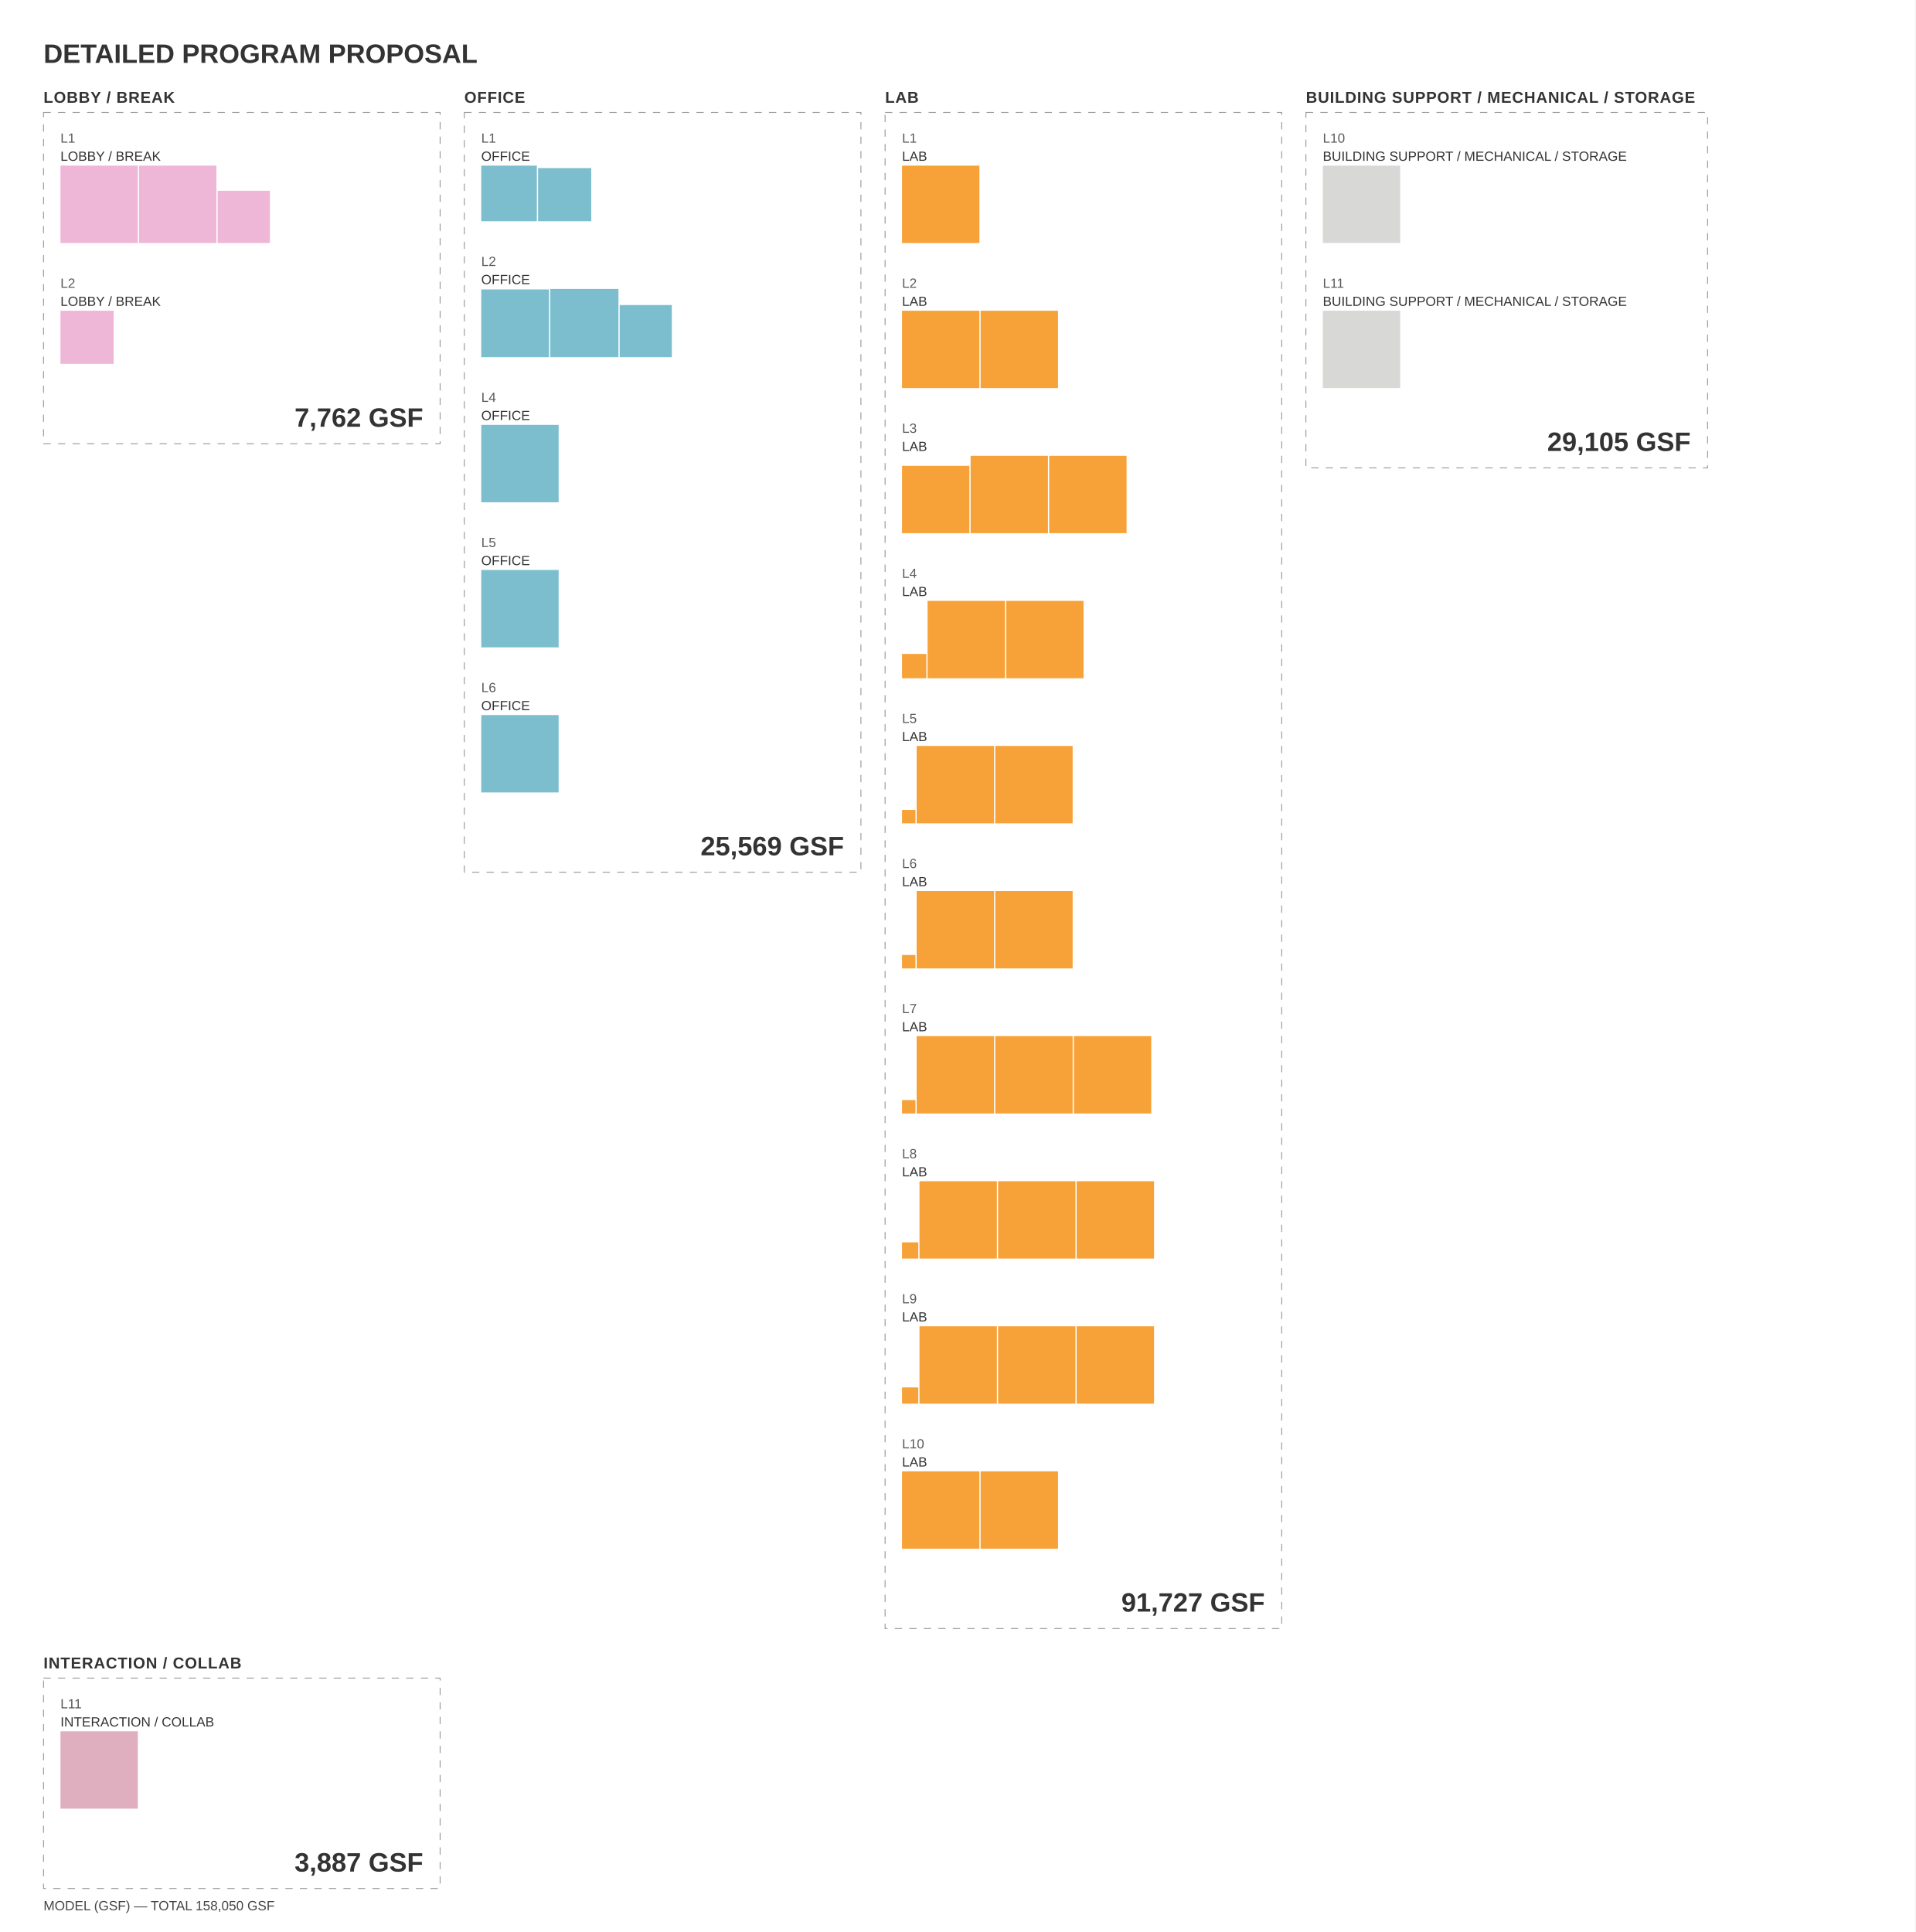
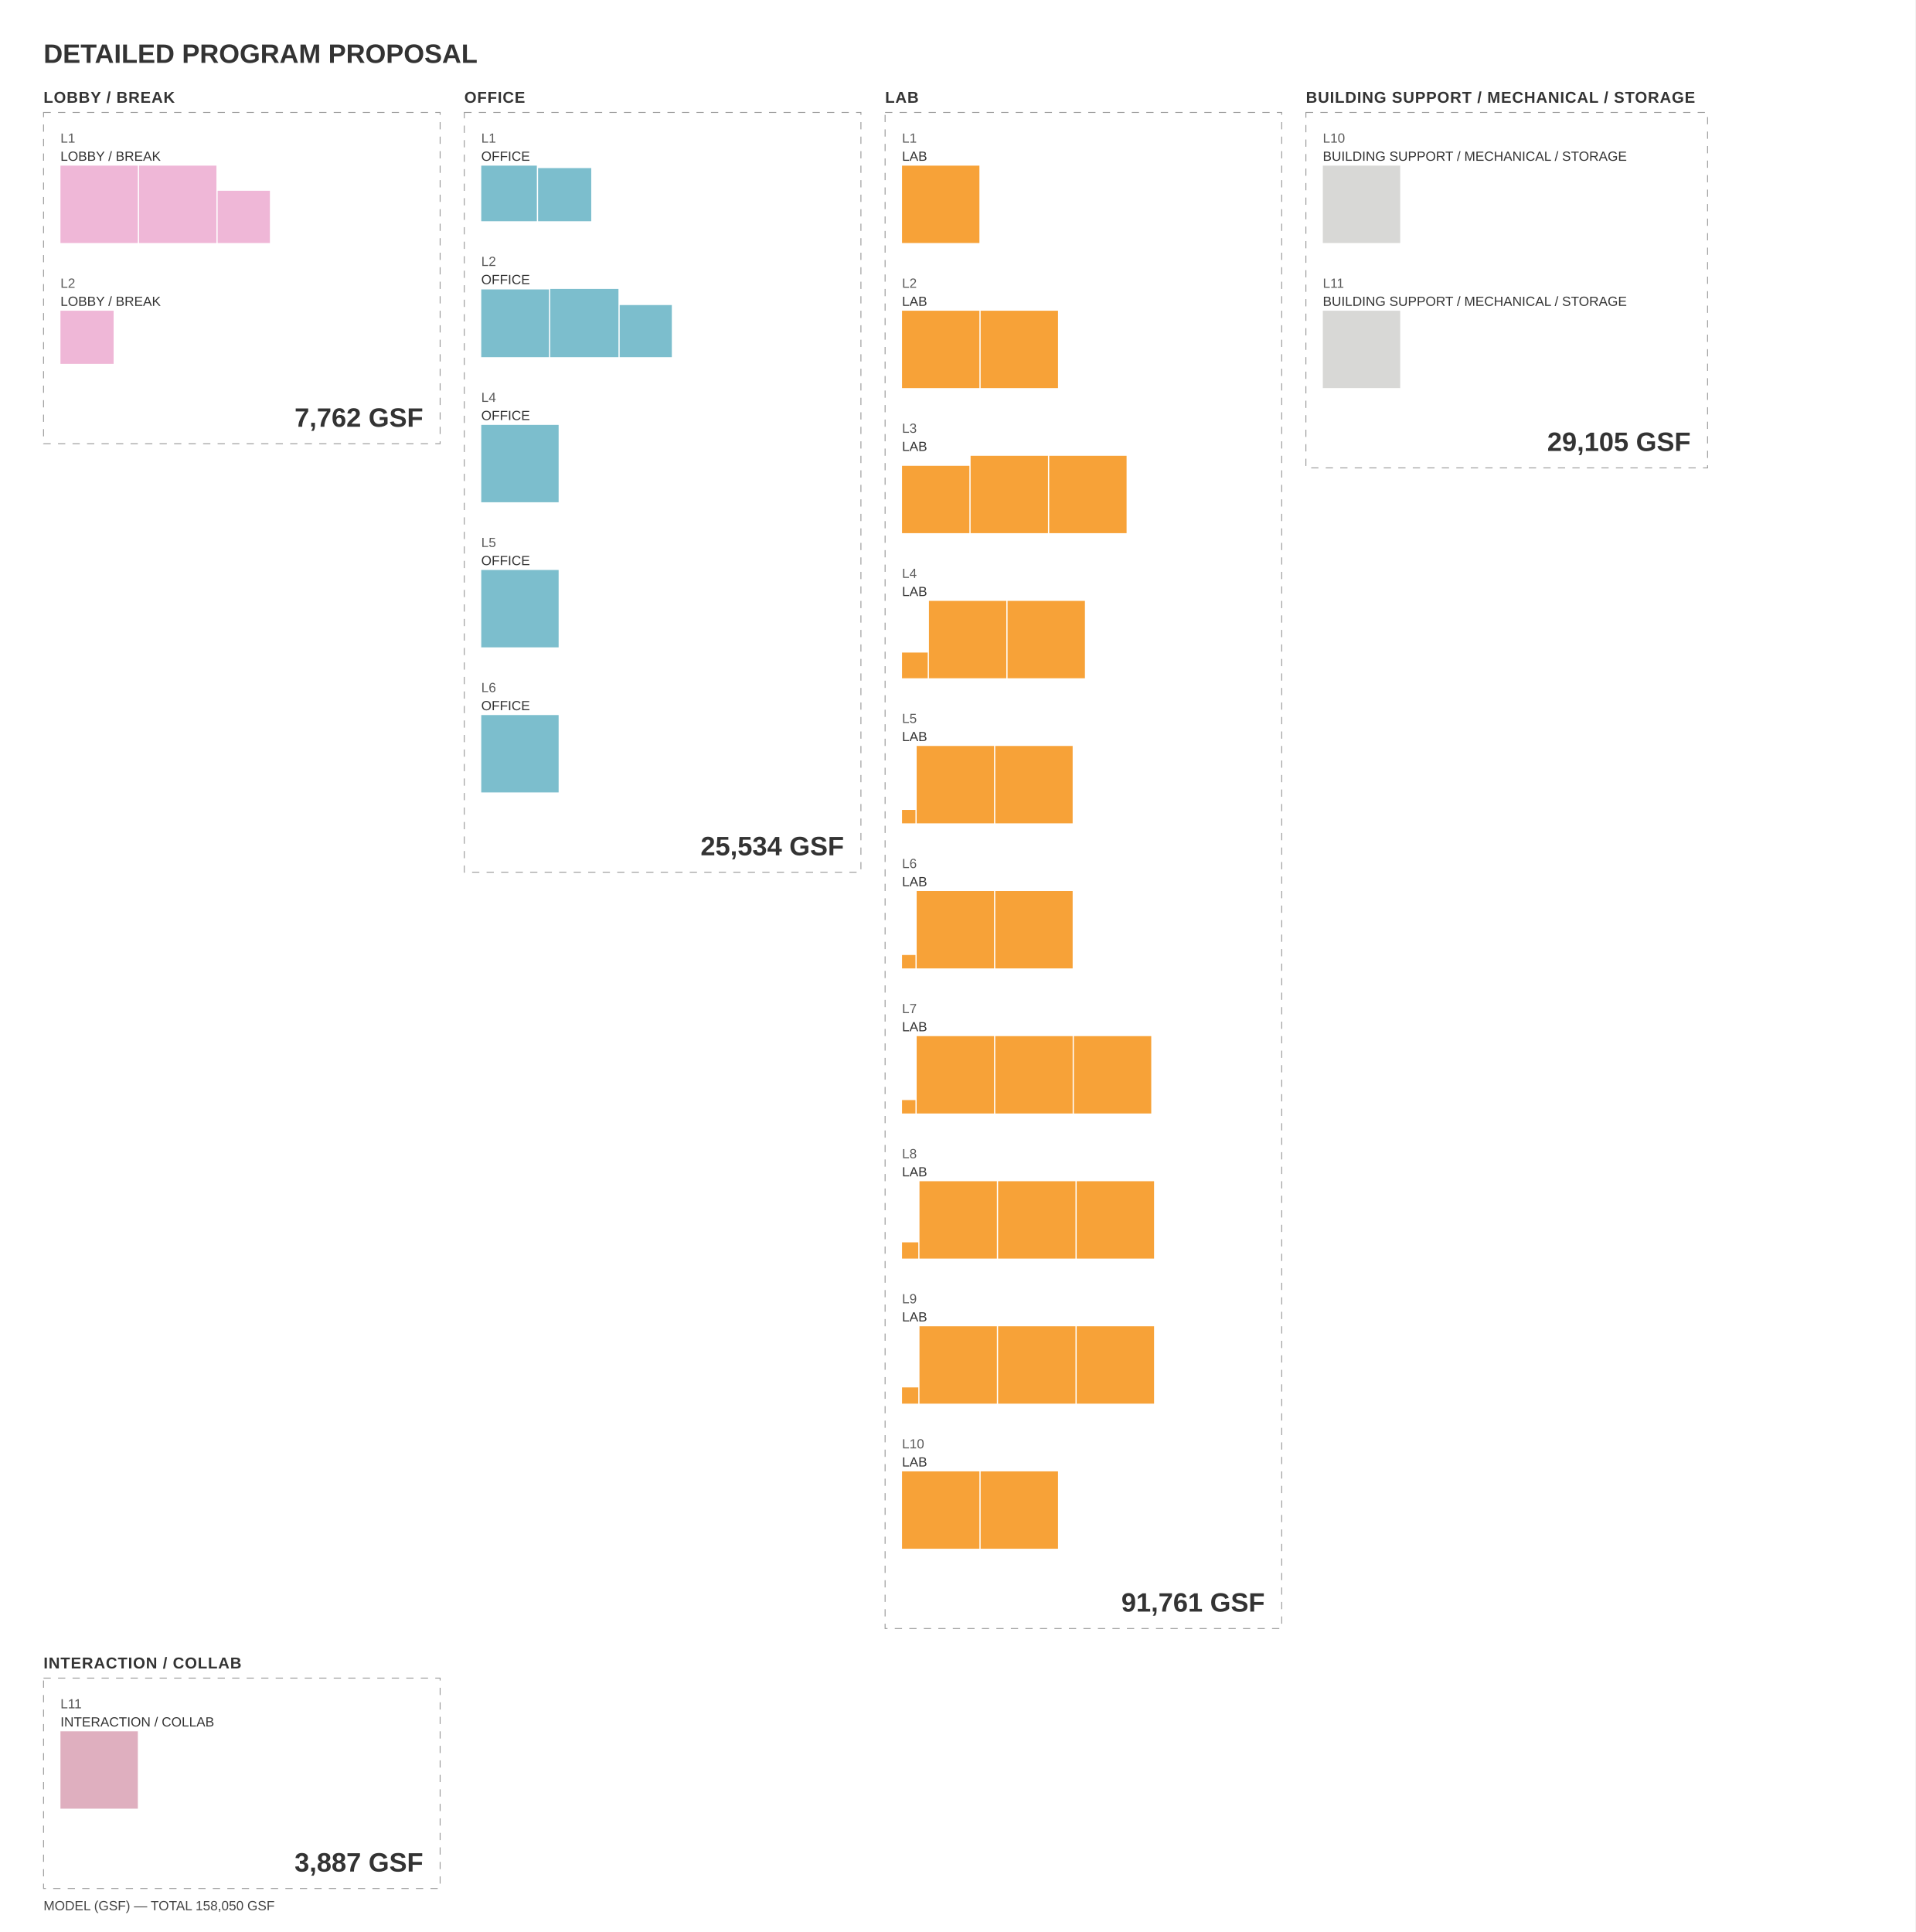
<svg xmlns="http://www.w3.org/2000/svg" width="1584" height="1598" viewBox="0 0 1584 1598">
  <rect width="100%" height="100%" fill="#FFFFFF" />
  <g id="PD_CHART_BOX">
    <path id="CHT_01_BOX" fill="none" stroke="#9A9A9A" stroke-width="0.75" stroke-dasharray="6 6" fill-rule="evenodd" d="M36,93 L364,93 L364,366.975 L36,366.975 Z" />
    <path id="CHT_02_BOX" fill="none" stroke="#9A9A9A" stroke-width="0.75" stroke-dasharray="6 6" fill-rule="evenodd" d="M384,93 L712,93 L712,721.44 L384,721.44 Z" />
    <path id="CHT_03_BOX" fill="none" stroke="#9A9A9A" stroke-width="0.75" stroke-dasharray="6 6" fill-rule="evenodd" d="M732,93 L1060,93 L1060,1347 L732,1347 Z" />
    <path id="CHT_04_BOX" fill="none" stroke="#9A9A9A" stroke-width="0.75" stroke-dasharray="6 6" fill-rule="evenodd" d="M1080,93 L1412.2,93 L1412.2,387 L1080,387 Z" />
    <path id="CHT_05_BOX" fill="none" stroke="#9A9A9A" stroke-width="0.75" stroke-dasharray="6 6" fill-rule="evenodd" d="M36,1388 L364,1388 L364,1562 L36,1562 Z" />
  </g>
  <g id="PD_CHART_BLOCKS">
    <path id="CHT_01_R02_01" fill="#EFB7D7" stroke="none" stroke-width="0" fill-rule="evenodd" d="M50,137 L114,137 L114,201 L50,201 Z" />
    <path id="CHT_01_R02_02" fill="#EFB7D7" stroke="none" stroke-width="0" fill-rule="evenodd" d="M115,137 L179,137 L179,201 L115,201 Z" />
    <path id="CHT_01_R02_03" fill="#EFB7D7" stroke="none" stroke-width="0" fill-rule="evenodd" d="M180,157.783 L223.217,157.783 L223.217,201 L180,201 Z" />
    <path id="CHT_01_R04_01" fill="#EFB7D7" stroke="none" stroke-width="0" fill-rule="evenodd" d="M50,257 L93.975,257 L93.975,300.975 L50,300.975 Z" />
    <path id="CHT_02_R02_01" fill="#7CBECD" stroke="none" stroke-width="0" fill-rule="evenodd" d="M398,137 L443.995,137 L443.995,182.995 L398,182.995 Z" />
    <path id="CHT_02_R02_02" fill="#7CBECD" stroke="none" stroke-width="0" fill-rule="evenodd" d="M444.995,139.02 L488.97,139.02 L488.97,182.995 L444.995,182.995 Z" />
    <path id="CHT_02_R04_01" fill="#7CBECD" stroke="none" stroke-width="0" fill-rule="evenodd" d="M398,239.397 L454.043,239.397 L454.043,295.44 L398,295.44 Z" />
    <path id="CHT_02_R04_02" fill="#7CBECD" stroke="none" stroke-width="0" fill-rule="evenodd" d="M455.043,238.995 L511.488,238.995 L511.488,295.44 L455.043,295.44 Z" />
    <path id="CHT_02_R04_03" fill="#7CBECD" stroke="none" stroke-width="0" fill-rule="evenodd" d="M512.488,252.313 L555.615,252.313 L555.615,295.44 L512.488,295.44 Z" />
    <path id="CHT_02_R06_01" fill="#7CBECD" stroke="none" stroke-width="0" fill-rule="evenodd" d="M398,351.44 L462,351.44 L462,415.44 L398,415.44 Z" />
    <path id="CHT_02_R08_01" fill="#7CBECD" stroke="none" stroke-width="0" fill-rule="evenodd" d="M398,471.44 L462,471.44 L462,535.44 L398,535.44 Z" />
    <path id="CHT_02_R10_01" fill="#7CBECD" stroke="none" stroke-width="0" fill-rule="evenodd" d="M398,591.44 L462,591.44 L462,655.44 L398,655.44 Z" />
    <path id="CHT_03_R02_01" fill="#F7A238" stroke="none" stroke-width="0" fill-rule="evenodd" d="M746,137 L810,137 L810,201 L746,201 Z" />
    <path id="CHT_03_R04_01" fill="#F7A238" stroke="none" stroke-width="0" fill-rule="evenodd" d="M746,257 L810,257 L810,321 L746,321 Z" />
    <path id="CHT_03_R04_02" fill="#F7A238" stroke="none" stroke-width="0" fill-rule="evenodd" d="M811,257 L875,257 L875,321 L811,321 Z" />
    <path id="CHT_03_R06_01" fill="#F7A238" stroke="none" stroke-width="0" fill-rule="evenodd" d="M746,385.291 L801.709,385.291 L801.709,441 L746,441 Z" />
    <path id="CHT_03_R06_02" fill="#F7A238" stroke="none" stroke-width="0" fill-rule="evenodd" d="M802.709,377 L866.709,377 L866.709,441 L802.709,441 Z" />
    <path id="CHT_03_R06_03" fill="#F7A238" stroke="none" stroke-width="0" fill-rule="evenodd" d="M867.709,377 L931.709,377 L931.709,441 L867.709,441 Z" />
-     <path id="CHT_03_R08_01" fill="#F7A238" stroke="none" stroke-width="0" fill-rule="evenodd" d="M746,540.883 L766.117,540.883 L766.117,561 L746,561 Z" />
-     <path id="CHT_03_R08_02" fill="#F7A238" stroke="none" stroke-width="0" fill-rule="evenodd" d="M767.117,497 L831.117,497 L831.117,561 L767.117,561 Z" />
-     <path id="CHT_03_R08_03" fill="#F7A238" stroke="none" stroke-width="0" fill-rule="evenodd" d="M832.117,497 L896.117,497 L896.117,561 L832.117,561 Z" />
+     <path id="CHT_03_R08_01" fill="#F7A238" stroke="none" stroke-width="0" fill-rule="evenodd" d="M746,539.744 L767.256,539.744 L767.256,561 L746,561 Z" />
+     <path id="CHT_03_R08_02" fill="#F7A238" stroke="none" stroke-width="0" fill-rule="evenodd" d="M768.256,497 L832.256,497 L832.256,561 L768.256,561 Z" />
+     <path id="CHT_03_R08_03" fill="#F7A238" stroke="none" stroke-width="0" fill-rule="evenodd" d="M833.256,497 L897.256,497 L897.256,561 L833.256,561 Z" />
    <path id="CHT_03_R10_01" fill="#F7A238" stroke="none" stroke-width="0" fill-rule="evenodd" d="M746,669.899 L757.101,669.899 L757.101,681 L746,681 Z" />
    <path id="CHT_03_R10_02" fill="#F7A238" stroke="none" stroke-width="0" fill-rule="evenodd" d="M758.101,617 L822.101,617 L822.101,681 L758.101,681 Z" />
    <path id="CHT_03_R10_03" fill="#F7A238" stroke="none" stroke-width="0" fill-rule="evenodd" d="M823.101,617 L887.101,617 L887.101,681 L823.101,681 Z" />
    <path id="CHT_03_R12_01" fill="#F7A238" stroke="none" stroke-width="0" fill-rule="evenodd" d="M746,789.899 L757.101,789.899 L757.101,801 L746,801 Z" />
    <path id="CHT_03_R12_02" fill="#F7A238" stroke="none" stroke-width="0" fill-rule="evenodd" d="M758.101,737 L822.101,737 L822.101,801 L758.101,801 Z" />
    <path id="CHT_03_R12_03" fill="#F7A238" stroke="none" stroke-width="0" fill-rule="evenodd" d="M823.101,737 L887.101,737 L887.101,801 L823.101,801 Z" />
    <path id="CHT_03_R14_01" fill="#F7A238" stroke="none" stroke-width="0" fill-rule="evenodd" d="M746,909.899 L757.101,909.899 L757.101,921 L746,921 Z" />
    <path id="CHT_03_R14_02" fill="#F7A238" stroke="none" stroke-width="0" fill-rule="evenodd" d="M758.101,857 L822.101,857 L822.101,921 L758.101,921 Z" />
    <path id="CHT_03_R14_03" fill="#F7A238" stroke="none" stroke-width="0" fill-rule="evenodd" d="M823.101,857 L887.101,857 L887.101,921 L823.101,921 Z" />
    <path id="CHT_03_R14_04" fill="#F7A238" stroke="none" stroke-width="0" fill-rule="evenodd" d="M888.101,857 L952.101,857 L952.101,921 L888.101,921 Z" />
    <path id="CHT_03_R16_01" fill="#F7A238" stroke="none" stroke-width="0" fill-rule="evenodd" d="M746,1027.561 L759.439,1027.561 L759.439,1041 L746,1041 Z" />
    <path id="CHT_03_R16_02" fill="#F7A238" stroke="none" stroke-width="0" fill-rule="evenodd" d="M760.439,977 L824.439,977 L824.439,1041 L760.439,1041 Z" />
    <path id="CHT_03_R16_03" fill="#F7A238" stroke="none" stroke-width="0" fill-rule="evenodd" d="M825.439,977 L889.439,977 L889.439,1041 L825.439,1041 Z" />
    <path id="CHT_03_R16_04" fill="#F7A238" stroke="none" stroke-width="0" fill-rule="evenodd" d="M890.439,977 L954.439,977 L954.439,1041 L890.439,1041 Z" />
    <path id="CHT_03_R18_01" fill="#F7A238" stroke="none" stroke-width="0" fill-rule="evenodd" d="M746,1147.561 L759.439,1147.561 L759.439,1161 L746,1161 Z" />
    <path id="CHT_03_R18_02" fill="#F7A238" stroke="none" stroke-width="0" fill-rule="evenodd" d="M760.439,1097 L824.439,1097 L824.439,1161 L760.439,1161 Z" />
    <path id="CHT_03_R18_03" fill="#F7A238" stroke="none" stroke-width="0" fill-rule="evenodd" d="M825.439,1097 L889.439,1097 L889.439,1161 L825.439,1161 Z" />
    <path id="CHT_03_R18_04" fill="#F7A238" stroke="none" stroke-width="0" fill-rule="evenodd" d="M890.439,1097 L954.439,1097 L954.439,1161 L890.439,1161 Z" />
    <path id="CHT_03_R20_01" fill="#F7A238" stroke="none" stroke-width="0" fill-rule="evenodd" d="M746,1217 L810,1217 L810,1281 L746,1281 Z" />
    <path id="CHT_03_R20_02" fill="#F7A238" stroke="none" stroke-width="0" fill-rule="evenodd" d="M811,1217 L875,1217 L875,1281 L811,1281 Z" />
    <path id="CHT_04_R02_01" fill="#D8D8D6" stroke="none" stroke-width="0" fill-rule="evenodd" d="M1094,137 L1158,137 L1158,201 L1094,201 Z" />
    <path id="CHT_04_R04_01" fill="#D8D8D6" stroke="none" stroke-width="0" fill-rule="evenodd" d="M1094,257 L1158,257 L1158,321 L1094,321 Z" />
    <path id="CHT_05_R02_01" fill="#DFAFBF" stroke="none" stroke-width="0" fill-rule="evenodd" d="M50,1432 L114,1432 L114,1496 L50,1496 Z" />
  </g>
  <g id="PD_CHART_TEXT">
    <text id="CHT_TITLE" x="36" y="52" font-family="Futura PT, Futura, Arial, sans-serif" font-weight="bold" font-size="22" text-anchor="start" fill="#333333">
      <tspan x="36" dy="0">DETAILED PROGRAM PROPOSAL</tspan>
    </text>
    <text id="CHT_01_TITLE" x="36" y="85" font-family="Futura PT, Futura, Arial, sans-serif" font-weight="bold" font-size="13" text-anchor="start" fill="#333333" letter-spacing="0.52">
      <tspan x="36" dy="0">LOBBY / BREAK</tspan>
    </text>
    <text id="CHT_01_G01" x="50" y="118" font-family="Futura PT, Futura, Arial, sans-serif" font-weight="normal" font-size="11" text-anchor="start" fill="#5A5A5A">
      <tspan x="50" dy="0">L1</tspan>
    </text>
    <text id="CHT_01_R02_LBL" x="50" y="133" font-family="Futura PT, Futura, Arial, sans-serif" font-weight="normal" font-size="11" text-anchor="start" fill="#333333">
      <tspan x="50" dy="0">LOBBY / BREAK</tspan>
    </text>
    <text id="CHT_01_G03" x="50" y="238" font-family="Futura PT, Futura, Arial, sans-serif" font-weight="normal" font-size="11" text-anchor="start" fill="#5A5A5A">
      <tspan x="50" dy="0">L2</tspan>
    </text>
    <text id="CHT_01_R04_LBL" x="50" y="253" font-family="Futura PT, Futura, Arial, sans-serif" font-weight="normal" font-size="11" text-anchor="start" fill="#333333">
      <tspan x="50" dy="0">LOBBY / BREAK</tspan>
    </text>
    <text id="CHT_01_TOTAL" x="350" y="352.975" font-family="Futura PT, Futura, Arial, sans-serif" font-weight="bold" font-size="22" text-anchor="end" fill="#333333">
      <tspan x="350" dy="0">7,762 GSF</tspan>
    </text>
    <text id="CHT_02_TITLE" x="384" y="85" font-family="Futura PT, Futura, Arial, sans-serif" font-weight="bold" font-size="13" text-anchor="start" fill="#333333" letter-spacing="0.52">
      <tspan x="384" dy="0">OFFICE</tspan>
    </text>
    <text id="CHT_02_G01" x="398" y="118" font-family="Futura PT, Futura, Arial, sans-serif" font-weight="normal" font-size="11" text-anchor="start" fill="#5A5A5A">
      <tspan x="398" dy="0">L1</tspan>
    </text>
    <text id="CHT_02_R02_LBL" x="398" y="133" font-family="Futura PT, Futura, Arial, sans-serif" font-weight="normal" font-size="11" text-anchor="start" fill="#333333">
      <tspan x="398" dy="0">OFFICE</tspan>
    </text>
    <text id="CHT_02_G03" x="398" y="219.995" font-family="Futura PT, Futura, Arial, sans-serif" font-weight="normal" font-size="11" text-anchor="start" fill="#5A5A5A">
      <tspan x="398" dy="0">L2</tspan>
    </text>
    <text id="CHT_02_R04_LBL" x="398" y="234.995" font-family="Futura PT, Futura, Arial, sans-serif" font-weight="normal" font-size="11" text-anchor="start" fill="#333333">
      <tspan x="398" dy="0">OFFICE</tspan>
    </text>
    <text id="CHT_02_G05" x="398" y="332.44" font-family="Futura PT, Futura, Arial, sans-serif" font-weight="normal" font-size="11" text-anchor="start" fill="#5A5A5A">
      <tspan x="398" dy="0">L4</tspan>
    </text>
    <text id="CHT_02_R06_LBL" x="398" y="347.44" font-family="Futura PT, Futura, Arial, sans-serif" font-weight="normal" font-size="11" text-anchor="start" fill="#333333">
      <tspan x="398" dy="0">OFFICE</tspan>
    </text>
    <text id="CHT_02_G07" x="398" y="452.44" font-family="Futura PT, Futura, Arial, sans-serif" font-weight="normal" font-size="11" text-anchor="start" fill="#5A5A5A">
      <tspan x="398" dy="0">L5</tspan>
    </text>
    <text id="CHT_02_R08_LBL" x="398" y="467.44" font-family="Futura PT, Futura, Arial, sans-serif" font-weight="normal" font-size="11" text-anchor="start" fill="#333333">
      <tspan x="398" dy="0">OFFICE</tspan>
    </text>
    <text id="CHT_02_G09" x="398" y="572.44" font-family="Futura PT, Futura, Arial, sans-serif" font-weight="normal" font-size="11" text-anchor="start" fill="#5A5A5A">
      <tspan x="398" dy="0">L6</tspan>
    </text>
    <text id="CHT_02_R10_LBL" x="398" y="587.44" font-family="Futura PT, Futura, Arial, sans-serif" font-weight="normal" font-size="11" text-anchor="start" fill="#333333">
      <tspan x="398" dy="0">OFFICE</tspan>
    </text>
    <text id="CHT_02_TOTAL" x="698" y="707.44" font-family="Futura PT, Futura, Arial, sans-serif" font-weight="bold" font-size="22" text-anchor="end" fill="#333333">
-       <tspan x="698" dy="0">25,569 GSF</tspan>
+       <tspan x="698" dy="0">25,534 GSF</tspan>
    </text>
    <text id="CHT_03_TITLE" x="732" y="85" font-family="Futura PT, Futura, Arial, sans-serif" font-weight="bold" font-size="13" text-anchor="start" fill="#333333" letter-spacing="0.52">
      <tspan x="732" dy="0">LAB</tspan>
    </text>
    <text id="CHT_03_G01" x="746" y="118" font-family="Futura PT, Futura, Arial, sans-serif" font-weight="normal" font-size="11" text-anchor="start" fill="#5A5A5A">
      <tspan x="746" dy="0">L1</tspan>
    </text>
    <text id="CHT_03_R02_LBL" x="746" y="133" font-family="Futura PT, Futura, Arial, sans-serif" font-weight="normal" font-size="11" text-anchor="start" fill="#333333">
      <tspan x="746" dy="0">LAB</tspan>
    </text>
    <text id="CHT_03_G03" x="746" y="238" font-family="Futura PT, Futura, Arial, sans-serif" font-weight="normal" font-size="11" text-anchor="start" fill="#5A5A5A">
      <tspan x="746" dy="0">L2</tspan>
    </text>
    <text id="CHT_03_R04_LBL" x="746" y="253" font-family="Futura PT, Futura, Arial, sans-serif" font-weight="normal" font-size="11" text-anchor="start" fill="#333333">
      <tspan x="746" dy="0">LAB</tspan>
    </text>
    <text id="CHT_03_G05" x="746" y="358" font-family="Futura PT, Futura, Arial, sans-serif" font-weight="normal" font-size="11" text-anchor="start" fill="#5A5A5A">
      <tspan x="746" dy="0">L3</tspan>
    </text>
    <text id="CHT_03_R06_LBL" x="746" y="373" font-family="Futura PT, Futura, Arial, sans-serif" font-weight="normal" font-size="11" text-anchor="start" fill="#333333">
      <tspan x="746" dy="0">LAB</tspan>
    </text>
    <text id="CHT_03_G07" x="746" y="478" font-family="Futura PT, Futura, Arial, sans-serif" font-weight="normal" font-size="11" text-anchor="start" fill="#5A5A5A">
      <tspan x="746" dy="0">L4</tspan>
    </text>
    <text id="CHT_03_R08_LBL" x="746" y="493" font-family="Futura PT, Futura, Arial, sans-serif" font-weight="normal" font-size="11" text-anchor="start" fill="#333333">
      <tspan x="746" dy="0">LAB</tspan>
    </text>
    <text id="CHT_03_G09" x="746" y="598" font-family="Futura PT, Futura, Arial, sans-serif" font-weight="normal" font-size="11" text-anchor="start" fill="#5A5A5A">
      <tspan x="746" dy="0">L5</tspan>
    </text>
    <text id="CHT_03_R10_LBL" x="746" y="613" font-family="Futura PT, Futura, Arial, sans-serif" font-weight="normal" font-size="11" text-anchor="start" fill="#333333">
      <tspan x="746" dy="0">LAB</tspan>
    </text>
    <text id="CHT_03_G11" x="746" y="718" font-family="Futura PT, Futura, Arial, sans-serif" font-weight="normal" font-size="11" text-anchor="start" fill="#5A5A5A">
      <tspan x="746" dy="0">L6</tspan>
    </text>
    <text id="CHT_03_R12_LBL" x="746" y="733" font-family="Futura PT, Futura, Arial, sans-serif" font-weight="normal" font-size="11" text-anchor="start" fill="#333333">
      <tspan x="746" dy="0">LAB</tspan>
    </text>
    <text id="CHT_03_G13" x="746" y="838" font-family="Futura PT, Futura, Arial, sans-serif" font-weight="normal" font-size="11" text-anchor="start" fill="#5A5A5A">
      <tspan x="746" dy="0">L7</tspan>
    </text>
    <text id="CHT_03_R14_LBL" x="746" y="853" font-family="Futura PT, Futura, Arial, sans-serif" font-weight="normal" font-size="11" text-anchor="start" fill="#333333">
      <tspan x="746" dy="0">LAB</tspan>
    </text>
    <text id="CHT_03_G15" x="746" y="958" font-family="Futura PT, Futura, Arial, sans-serif" font-weight="normal" font-size="11" text-anchor="start" fill="#5A5A5A">
      <tspan x="746" dy="0">L8</tspan>
    </text>
    <text id="CHT_03_R16_LBL" x="746" y="973" font-family="Futura PT, Futura, Arial, sans-serif" font-weight="normal" font-size="11" text-anchor="start" fill="#333333">
      <tspan x="746" dy="0">LAB</tspan>
    </text>
    <text id="CHT_03_G17" x="746" y="1078" font-family="Futura PT, Futura, Arial, sans-serif" font-weight="normal" font-size="11" text-anchor="start" fill="#5A5A5A">
      <tspan x="746" dy="0">L9</tspan>
    </text>
    <text id="CHT_03_R18_LBL" x="746" y="1093" font-family="Futura PT, Futura, Arial, sans-serif" font-weight="normal" font-size="11" text-anchor="start" fill="#333333">
      <tspan x="746" dy="0">LAB</tspan>
    </text>
    <text id="CHT_03_G19" x="746" y="1198" font-family="Futura PT, Futura, Arial, sans-serif" font-weight="normal" font-size="11" text-anchor="start" fill="#5A5A5A">
      <tspan x="746" dy="0">L10</tspan>
    </text>
    <text id="CHT_03_R20_LBL" x="746" y="1213" font-family="Futura PT, Futura, Arial, sans-serif" font-weight="normal" font-size="11" text-anchor="start" fill="#333333">
      <tspan x="746" dy="0">LAB</tspan>
    </text>
    <text id="CHT_03_TOTAL" x="1046" y="1333" font-family="Futura PT, Futura, Arial, sans-serif" font-weight="bold" font-size="22" text-anchor="end" fill="#333333">
-       <tspan x="1046" dy="0">91,727 GSF</tspan>
+       <tspan x="1046" dy="0">91,761 GSF</tspan>
    </text>
    <text id="CHT_04_TITLE" x="1080" y="85" font-family="Futura PT, Futura, Arial, sans-serif" font-weight="bold" font-size="13" text-anchor="start" fill="#333333" letter-spacing="0.52">
      <tspan x="1080" dy="0">BUILDING SUPPORT / MECHANICAL / STORAGE</tspan>
    </text>
    <text id="CHT_04_G01" x="1094" y="118" font-family="Futura PT, Futura, Arial, sans-serif" font-weight="normal" font-size="11" text-anchor="start" fill="#5A5A5A">
      <tspan x="1094" dy="0">L10</tspan>
    </text>
    <text id="CHT_04_R02_LBL" x="1094" y="133" font-family="Futura PT, Futura, Arial, sans-serif" font-weight="normal" font-size="11" text-anchor="start" fill="#333333">
      <tspan x="1094" dy="0">BUILDING SUPPORT / MECHANICAL / STORAGE</tspan>
    </text>
    <text id="CHT_04_G03" x="1094" y="238" font-family="Futura PT, Futura, Arial, sans-serif" font-weight="normal" font-size="11" text-anchor="start" fill="#5A5A5A">
      <tspan x="1094" dy="0">L11</tspan>
    </text>
    <text id="CHT_04_R04_LBL" x="1094" y="253" font-family="Futura PT, Futura, Arial, sans-serif" font-weight="normal" font-size="11" text-anchor="start" fill="#333333">
      <tspan x="1094" dy="0">BUILDING SUPPORT / MECHANICAL / STORAGE</tspan>
    </text>
    <text id="CHT_04_TOTAL" x="1398.2" y="373" font-family="Futura PT, Futura, Arial, sans-serif" font-weight="bold" font-size="22" text-anchor="end" fill="#333333">
      <tspan x="1398.2" dy="0">29,105 GSF</tspan>
    </text>
    <text id="CHT_05_TITLE" x="36" y="1380" font-family="Futura PT, Futura, Arial, sans-serif" font-weight="bold" font-size="13" text-anchor="start" fill="#333333" letter-spacing="0.52">
      <tspan x="36" dy="0">INTERACTION / COLLAB</tspan>
    </text>
    <text id="CHT_05_G01" x="50" y="1413" font-family="Futura PT, Futura, Arial, sans-serif" font-weight="normal" font-size="11" text-anchor="start" fill="#5A5A5A">
      <tspan x="50" dy="0">L11</tspan>
    </text>
    <text id="CHT_05_R02_LBL" x="50" y="1428" font-family="Futura PT, Futura, Arial, sans-serif" font-weight="normal" font-size="11" text-anchor="start" fill="#333333">
      <tspan x="50" dy="0">INTERACTION / COLLAB</tspan>
    </text>
    <text id="CHT_05_TOTAL" x="350" y="1548" font-family="Futura PT, Futura, Arial, sans-serif" font-weight="bold" font-size="22" text-anchor="end" fill="#333333">
      <tspan x="350" dy="0">3,887 GSF</tspan>
    </text>
    <text id="CHT_SOURCE" x="36" y="1580" font-family="Futura PT, Futura, Arial, sans-serif" font-weight="normal" font-size="11" text-anchor="start" fill="#444444">
      <tspan x="36" dy="0">MODEL (GSF) — TOTAL 158,050 GSF</tspan>
    </text>
  </g>
</svg>
